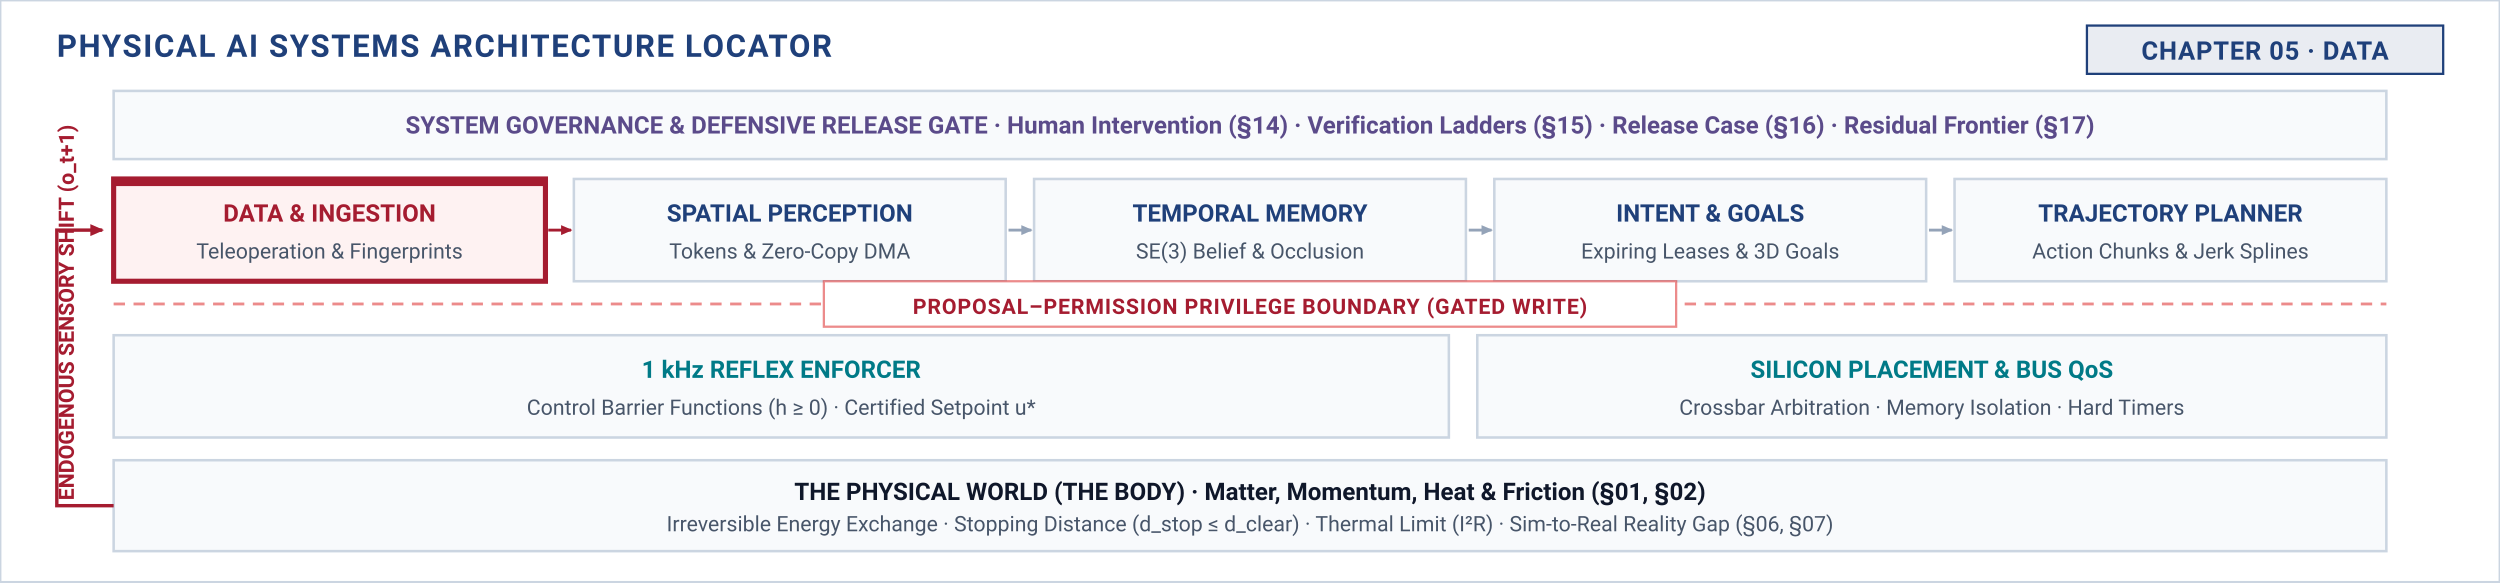
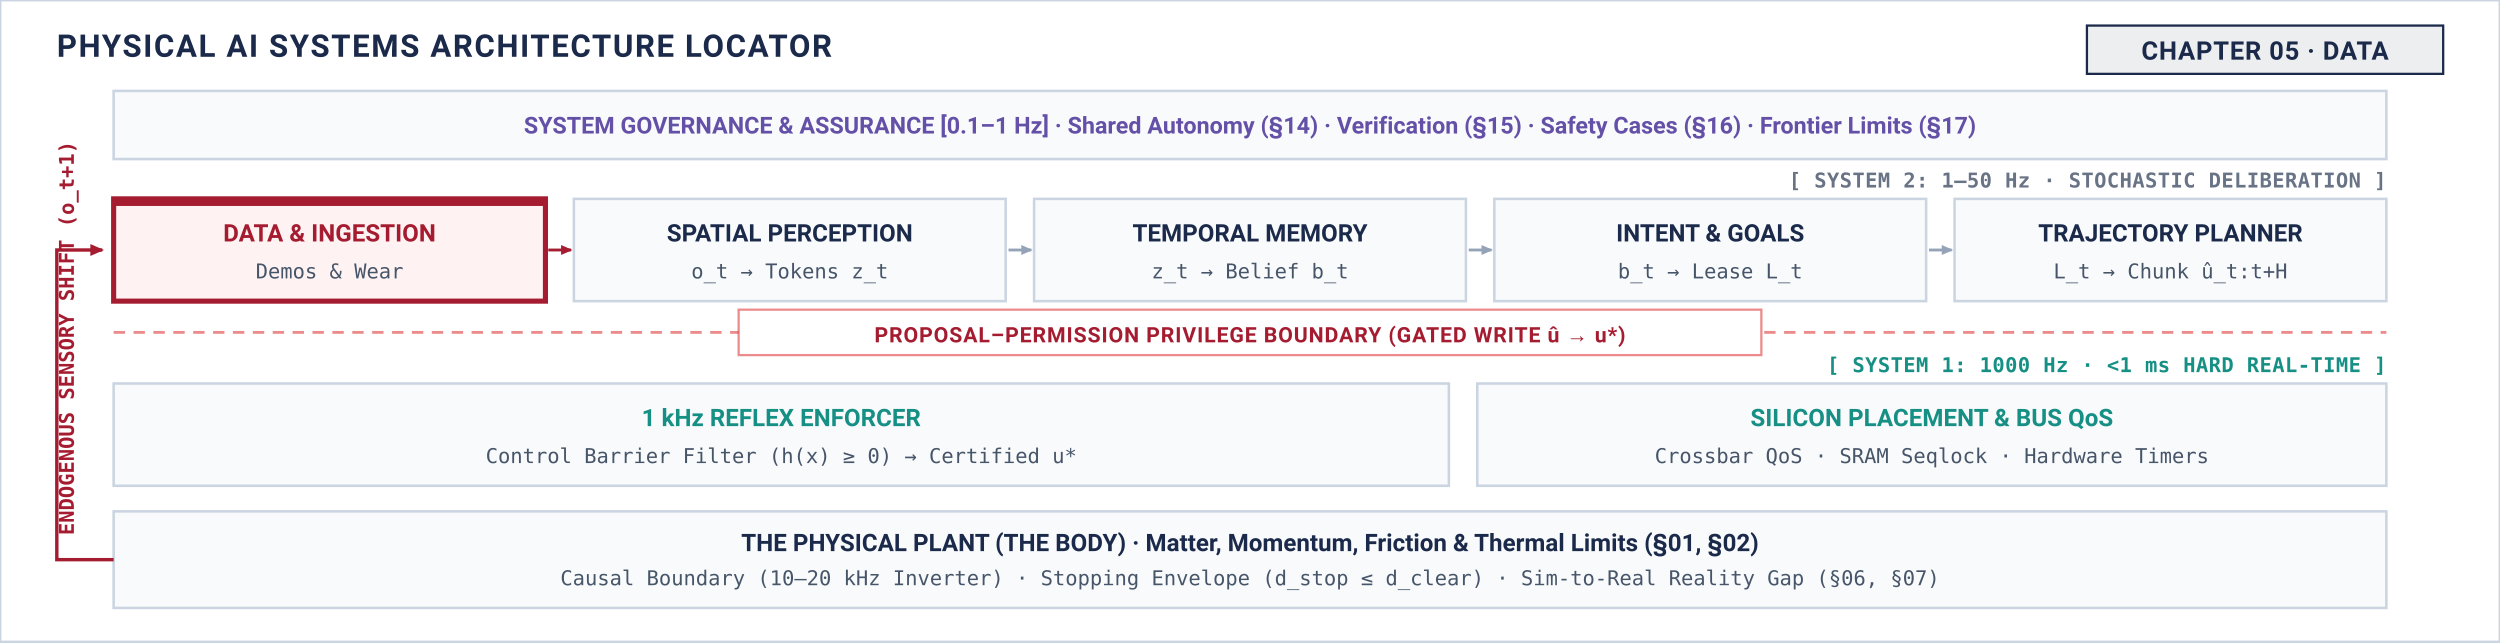
- <svg xmlns="http://www.w3.org/2000/svg" viewBox="0 0 880 205" width="100%" height="100%">
+ <svg xmlns="http://www.w3.org/2000/svg" viewBox="0 0 880 226" width="100%" height="100%">
  <style>
  text { font-family: -apple-system, BlinkMacSystemFont, "Segoe UI", Roboto, "Helvetica Neue", Arial, sans-serif; }
-   .hdr-title { font-size: 11px; font-weight: 700; fill: #1F407A; letter-spacing: 0.05em; }
+   .hdr-title { font-size: 11px; font-weight: 700; fill: #1B2A4A; letter-spacing: 0.05em; }
  .badge-text { font-size: 9px; font-weight: 700; text-anchor: middle; letter-spacing: 0.03em; }
-   .tier-title { font-size: 8.5px; font-weight: 700; fill: #475569; letter-spacing: 0.04em; }
+   .cadence-badge { font-size: 7.2px; font-weight: 700; font-family: "SF Mono", Menlo, Consolas, monospace; letter-spacing: 0.02em; }
  .card-title { font-size: 8.5px; font-weight: 700; text-anchor: middle; }
-   .card-sub { font-size: 7.5px; text-anchor: middle; }
-   .banner-text { font-size: 8.5px; font-weight: 700; text-anchor: middle; }
-   .loop-text { font-size: 7.5px; font-weight: 700; fill: #A51C30; }
+   .card-sub { font-size: 7.2px; text-anchor: middle; font-family: "SF Mono", Menlo, Consolas, monospace; }
+   .banner-text { font-size: 8.2px; font-weight: 700; text-anchor: middle; }
+   .loop-text { font-size: 7.2px; font-weight: 700; fill: #A51C30; font-family: "SF Mono", Menlo, Consolas, monospace; }
  .boundary-text { font-size: 7.5px; font-weight: 700; fill: #A51C30; text-anchor: middle; letter-spacing: 0.04em; }
</style>
  <defs>
    <marker id="arr-navy" viewBox="0 0 10 10" refX="7" refY="5" markerWidth="5" markerHeight="5" orient="auto-start-reverse">
-       <path d="M 0 1.5 L 8 5 L 0 8.5 z" fill="#1F407A" />
+       <path d="M 0 1.5 L 8 5 L 0 8.5 z" fill="#1B2A4A" />
    </marker>
    <marker id="arr-crimson" viewBox="0 0 10 10" refX="7" refY="5" markerWidth="5" markerHeight="5" orient="auto-start-reverse">
      <path d="M 0 1.5 L 8 5 L 0 8.5 z" fill="#A51C30" />
+     </marker>
+     <marker id="arr-teal" viewBox="0 0 10 10" refX="7" refY="5" markerWidth="5" markerHeight="5" orient="auto-start-reverse">
+       <path d="M 0 1.5 L 8 5 L 0 8.5 z" fill="#168F84" />
    </marker>
    <marker id="arr-slate" viewBox="0 0 10 10" refX="7" refY="5" markerWidth="5" markerHeight="5" orient="auto-start-reverse">
      <path d="M 0 1.5 L 8 5 L 0 8.5 z" fill="#94A3B8" />
    </marker>
  </defs>
-   <rect width="880" height="205" fill="#FFFFFF" stroke="#CBD5E1" stroke-width="1" />
+   <rect width="880" height="226" fill="#FFFFFF" stroke="#CBD5E1" stroke-width="1" />
  <text x="20" y="20" class="hdr-title">PHYSICAL AI SYSTEMS ARCHITECTURE LOCATOR</text>
-   <rect x="734.6" y="9" width="125.4" height="17" fill="#1F407A" fill-opacity="0.10" stroke="#1F407A" stroke-width="0.8" />
-   <text x="797.3" y="21" class="badge-text" fill="#1F407A">CHAPTER 05 · DATA</text>
+   <rect x="734.6" y="9" width="125.4" height="17" fill="#1B2A4A" fill-opacity="0.08" stroke="#1B2A4A" stroke-width="0.8" />
+   <text x="797.3" y="21" class="badge-text" fill="#1B2A4A">CHAPTER 05 · DATA</text>
  <rect x="40" y="32" width="800" height="24" fill="#F8FAFC" stroke="#CBD5E1" stroke-width="0.9" />
-   <text x="440" y="47" class="banner-text" fill="#5B4B8A">SYSTEM GOVERNANCE &amp; DEFENSIVE RELEASE GATE · Human Intervention (§14) · Verification Ladders (§15) · Release Case (§16) · Residual Frontier (§17)</text>
-   <rect x="40" y="63" width="152" height="36" fill="#FEF2F2" stroke="#A51C30" stroke-width="1.8" />
-   <rect x="40" y="63" width="152" height="2.5" fill="#A51C30" />
-   <text x="116.0" y="78" class="card-title" fill="#A51C30">DATA &amp; INGESTION</text>
-   <text x="116.0" y="91" class="card-sub" fill="#475569">Teleoperation &amp; Fingerprints</text>
-   <line x1="193" y1="81.0" x2="201" y2="81.0" stroke="#A51C30" stroke-width="1.0" marker-end="url(#arr-crimson)" />
-   <rect x="202" y="63" width="152" height="36" fill="#F8FAFC" stroke="#CBD5E1" stroke-width="0.9" />
-   <text x="278.0" y="78" class="card-title" fill="#1F407A">SPATIAL PERCEPTION</text>
-   <text x="278.0" y="91" class="card-sub" fill="#475569">Tokens &amp; Zero-Copy DMA</text>
-   <line x1="355" y1="81.0" x2="363" y2="81.0" stroke="#94A3B8" stroke-width="1.0" marker-end="url(#arr-slate)" />
-   <rect x="364" y="63" width="152" height="36" fill="#F8FAFC" stroke="#CBD5E1" stroke-width="0.9" />
-   <text x="440.0" y="78" class="card-title" fill="#1F407A">TEMPORAL MEMORY</text>
-   <text x="440.0" y="91" class="card-sub" fill="#475569">SE(3) Belief &amp; Occlusion</text>
-   <line x1="517" y1="81.0" x2="525" y2="81.0" stroke="#94A3B8" stroke-width="1.0" marker-end="url(#arr-slate)" />
-   <rect x="526" y="63" width="152" height="36" fill="#F8FAFC" stroke="#CBD5E1" stroke-width="0.9" />
-   <text x="602.0" y="78" class="card-title" fill="#1F407A">INTENT &amp; GOALS</text>
-   <text x="602.0" y="91" class="card-sub" fill="#475569">Expiring Leases &amp; 3D Goals</text>
-   <line x1="679" y1="81.0" x2="687" y2="81.0" stroke="#94A3B8" stroke-width="1.0" marker-end="url(#arr-slate)" />
-   <rect x="688" y="63" width="152" height="36" fill="#F8FAFC" stroke="#CBD5E1" stroke-width="0.9" />
-   <text x="764.0" y="78" class="card-title" fill="#1F407A">TRAJECTORY PLANNER</text>
-   <text x="764.0" y="91" class="card-sub" fill="#475569">Action Chunks &amp; Jerk Splines</text>
-   <line x1="40" y1="107" x2="840" y2="107" stroke="#DC262688" stroke-dasharray="4,3" stroke-width="1.0" />
-   <rect x="290" y="99" width="300" height="16" fill="#FFFFFF" stroke="#DC262688" stroke-width="0.8" />
-   <text x="440" y="110.5" class="boundary-text">PROPOSAL–PERMISSION PRIVILEGE BOUNDARY (GATED WRITE)</text>
-   <rect x="40" y="118" width="470" height="36" fill="#F8FAFC" stroke="#CBD5E1" stroke-width="0.9" />
-   <text x="275.0" y="133" class="card-title" fill="#007A87">1 kHz REFLEX ENFORCER</text>
-   <text x="275.0" y="146" class="card-sub" fill="#475569">Control Barrier Functions (h ≥ 0) · Certified Setpoint u*</text>
-   <rect x="520" y="118" width="320" height="36" fill="#F8FAFC" stroke="#CBD5E1" stroke-width="0.9" />
-   <text x="680.0" y="133" class="card-title" fill="#007A87">SILICON PLACEMENT &amp; BUS QoS</text>
-   <text x="680.0" y="146" class="card-sub" fill="#475569">Crossbar Arbitration · Memory Isolation · Hard Timers</text>
-   <rect x="40" y="162" width="800" height="32" fill="#F8FAFC" stroke="#CBD5E1" stroke-width="0.9" />
-   <text x="440" y="176" class="card-title" fill="#0F172A">THE PHYSICAL WORLD (THE BODY) · Matter, Momentum, Heat &amp; Friction (§01, §02)</text>
-   <text x="440" y="187" class="card-sub" fill="#475569">Irreversible Energy Exchange · Stopping Distance (d_stop ≤ d_clear) · Thermal Limit (I²R) · Sim-to-Real Reality Gap (§06, §07)</text>
-   <path d="M 40 178 L 20 178 L 20 81 L 36 81" fill="none" stroke="#A51C30" stroke-width="1.2" marker-end="url(#arr-crimson)" />
-   <text x="26" y="110" class="loop-text" transform="rotate(-90 26,110)" text-anchor="middle">ENDOGENOUS SENSORY SHIFT (o_t+1)</text>
+   <text x="440" y="47" class="banner-text" fill="#6550A8">SYSTEM GOVERNANCE &amp; ASSURANCE [0.1–1 Hz] · Shared Autonomy (§14) · Verification (§15) · Safety Cases (§16) · Frontier Limits (§17)</text>
+   <text x="840" y="66" class="cadence-badge" fill="#687386" text-anchor="end">[ SYSTEM 2: 1–50 Hz · STOCHASTIC DELIBERATION ]</text>
+   <rect x="40" y="70" width="152" height="36" fill="#FEF2F2" stroke="#A51C30" stroke-width="1.8" />
+   <rect x="40" y="70" width="152" height="2.5" fill="#A51C30" />
+   <text x="116.0" y="85" class="card-title" fill="#A51C30">DATA &amp; INGESTION</text>
+   <text x="116.0" y="98" class="card-sub" fill="#475569">Demos &amp; Wear</text>
+   <line x1="193" y1="88.0" x2="201" y2="88.0" stroke="#A51C30" stroke-width="1.0" marker-end="url(#arr-crimson)" />
+   <rect x="202" y="70" width="152" height="36" fill="#F8FAFC" stroke="#CBD5E1" stroke-width="0.9" />
+   <text x="278.0" y="85" class="card-title" fill="#1B2A4A">SPATIAL PERCEPTION</text>
+   <text x="278.0" y="98" class="card-sub" fill="#475569">o_t → Tokens z_t</text>
+   <line x1="355" y1="88.0" x2="363" y2="88.0" stroke="#94A3B8" stroke-width="1.0" marker-end="url(#arr-slate)" />
+   <rect x="364" y="70" width="152" height="36" fill="#F8FAFC" stroke="#CBD5E1" stroke-width="0.9" />
+   <text x="440.0" y="85" class="card-title" fill="#1B2A4A">TEMPORAL MEMORY</text>
+   <text x="440.0" y="98" class="card-sub" fill="#475569">z_t → Belief b_t</text>
+   <line x1="517" y1="88.0" x2="525" y2="88.0" stroke="#94A3B8" stroke-width="1.0" marker-end="url(#arr-slate)" />
+   <rect x="526" y="70" width="152" height="36" fill="#F8FAFC" stroke="#CBD5E1" stroke-width="0.9" />
+   <text x="602.0" y="85" class="card-title" fill="#1B2A4A">INTENT &amp; GOALS</text>
+   <text x="602.0" y="98" class="card-sub" fill="#475569">b_t → Lease L_t</text>
+   <line x1="679" y1="88.0" x2="687" y2="88.0" stroke="#94A3B8" stroke-width="1.0" marker-end="url(#arr-slate)" />
+   <rect x="688" y="70" width="152" height="36" fill="#F8FAFC" stroke="#CBD5E1" stroke-width="0.9" />
+   <text x="764.0" y="85" class="card-title" fill="#1B2A4A">TRAJECTORY PLANNER</text>
+   <text x="764.0" y="98" class="card-sub" fill="#475569">L_t → Chunk û_t:t+H</text>
+   <line x1="40" y1="117" x2="840" y2="117" stroke="#DC262688" stroke-dasharray="4,3" stroke-width="1.0" />
+   <rect x="260" y="109" width="360" height="16" fill="#FFFFFF" stroke="#DC262688" stroke-width="0.8" />
+   <text x="440" y="120.5" class="boundary-text">PROPOSAL–PERMISSION PRIVILEGE BOUNDARY (GATED WRITE û → u*)</text>
+   <text x="840" y="131" class="cadence-badge" fill="#168F84" text-anchor="end">[ SYSTEM 1: 1000 Hz · &lt;1 ms HARD REAL-TIME ]</text>
+   <rect x="40" y="135" width="470" height="36" fill="#F8FAFC" stroke="#CBD5E1" stroke-width="0.9" />
+   <text x="275.0" y="150" class="card-title" fill="#168F84">1 kHz REFLEX ENFORCER</text>
+   <text x="275.0" y="163" class="card-sub" fill="#475569">Control Barrier Filter (h(x) ≥ 0) → Certified u*</text>
+   <rect x="520" y="135" width="320" height="36" fill="#F8FAFC" stroke="#CBD5E1" stroke-width="0.9" />
+   <text x="680.0" y="150" class="card-title" fill="#168F84">SILICON PLACEMENT &amp; BUS QoS</text>
+   <text x="680.0" y="163" class="card-sub" fill="#475569">Crossbar QoS · SRAM Seqlock · Hardware Timers</text>
+   <rect x="40" y="180" width="800" height="34" fill="#F8FAFC" stroke="#CBD5E1" stroke-width="0.9" />
+   <text x="440" y="194" class="card-title" fill="#1B2A4A">THE PHYSICAL PLANT (THE BODY) · Matter, Momentum, Friction &amp; Thermal Limits (§01, §02)</text>
+   <text x="440" y="206" class="card-sub" fill="#475569">Causal Boundary (10–20 kHz Inverter) · Stopping Envelope (d_stop ≤ d_clear) · Sim-to-Real Reality Gap (§06, §07)</text>
+   <path d="M 40 197 L 20 197 L 20 88 L 36 88" fill="none" stroke="#A51C30" stroke-width="1.2" marker-end="url(#arr-crimson)" />
+   <text x="26" y="119" class="loop-text" transform="rotate(-90 26,119)" text-anchor="middle">ENDOGENOUS SENSORY SHIFT (o_t+1)</text>
</svg>
